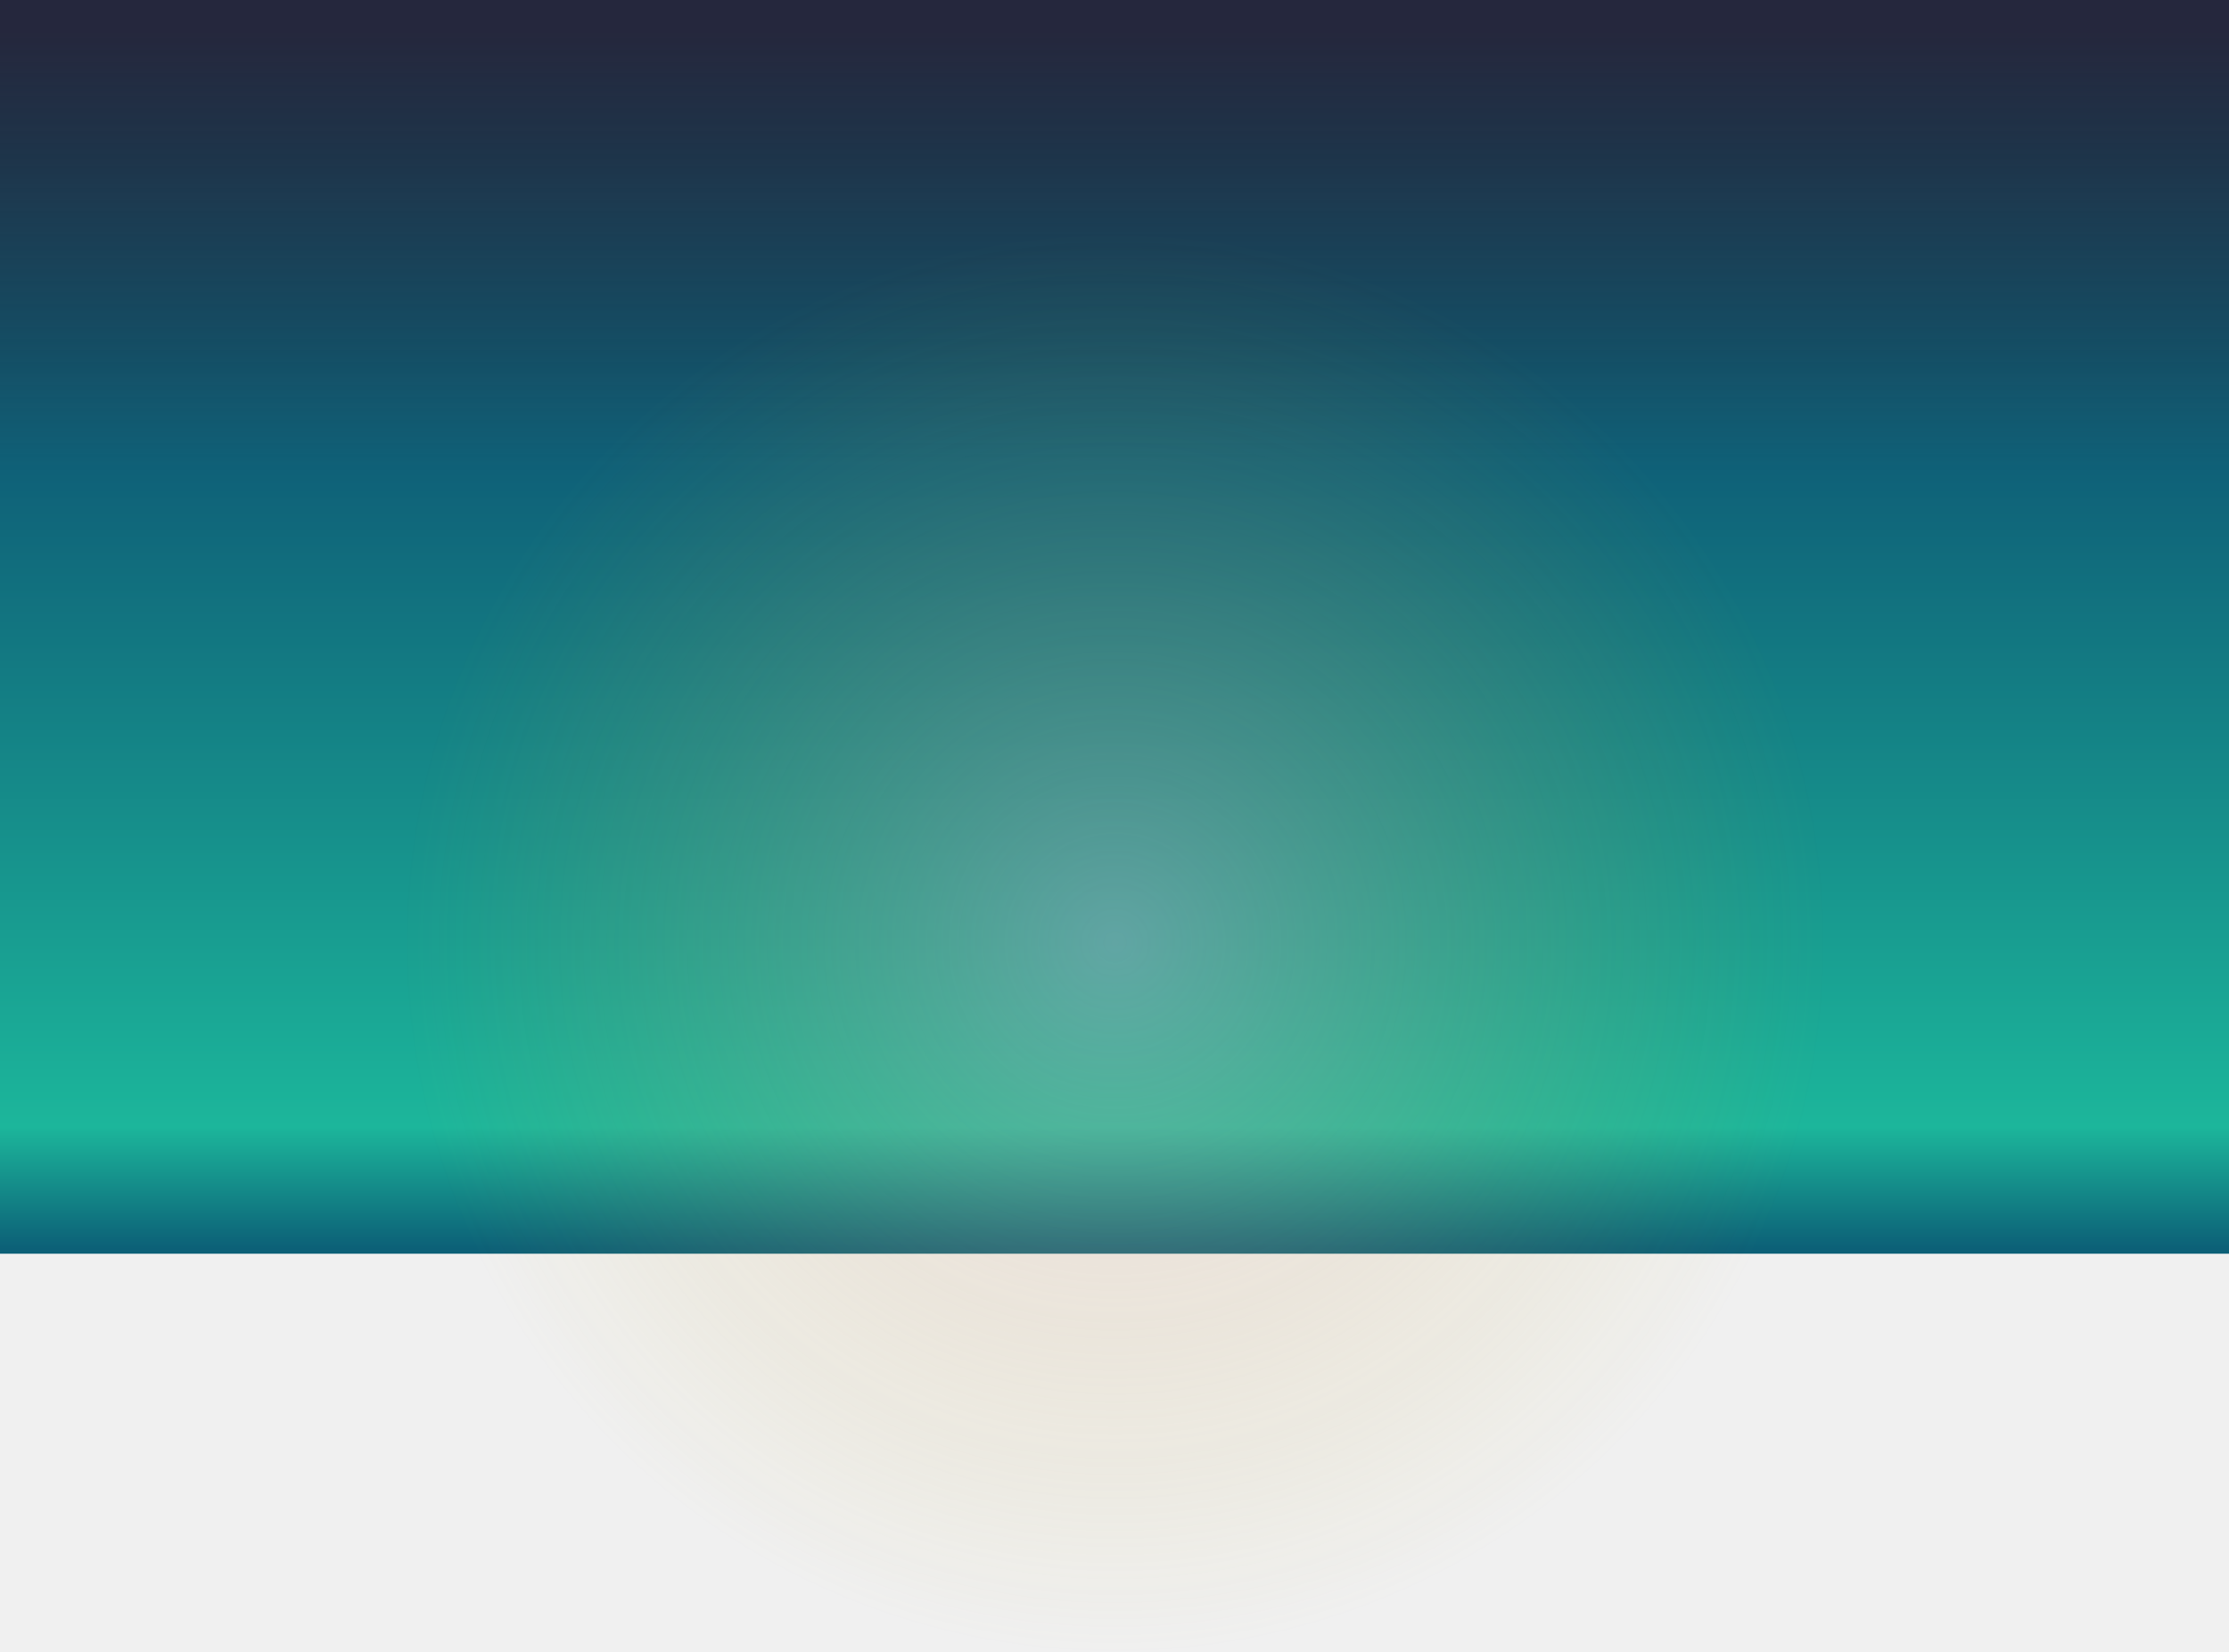
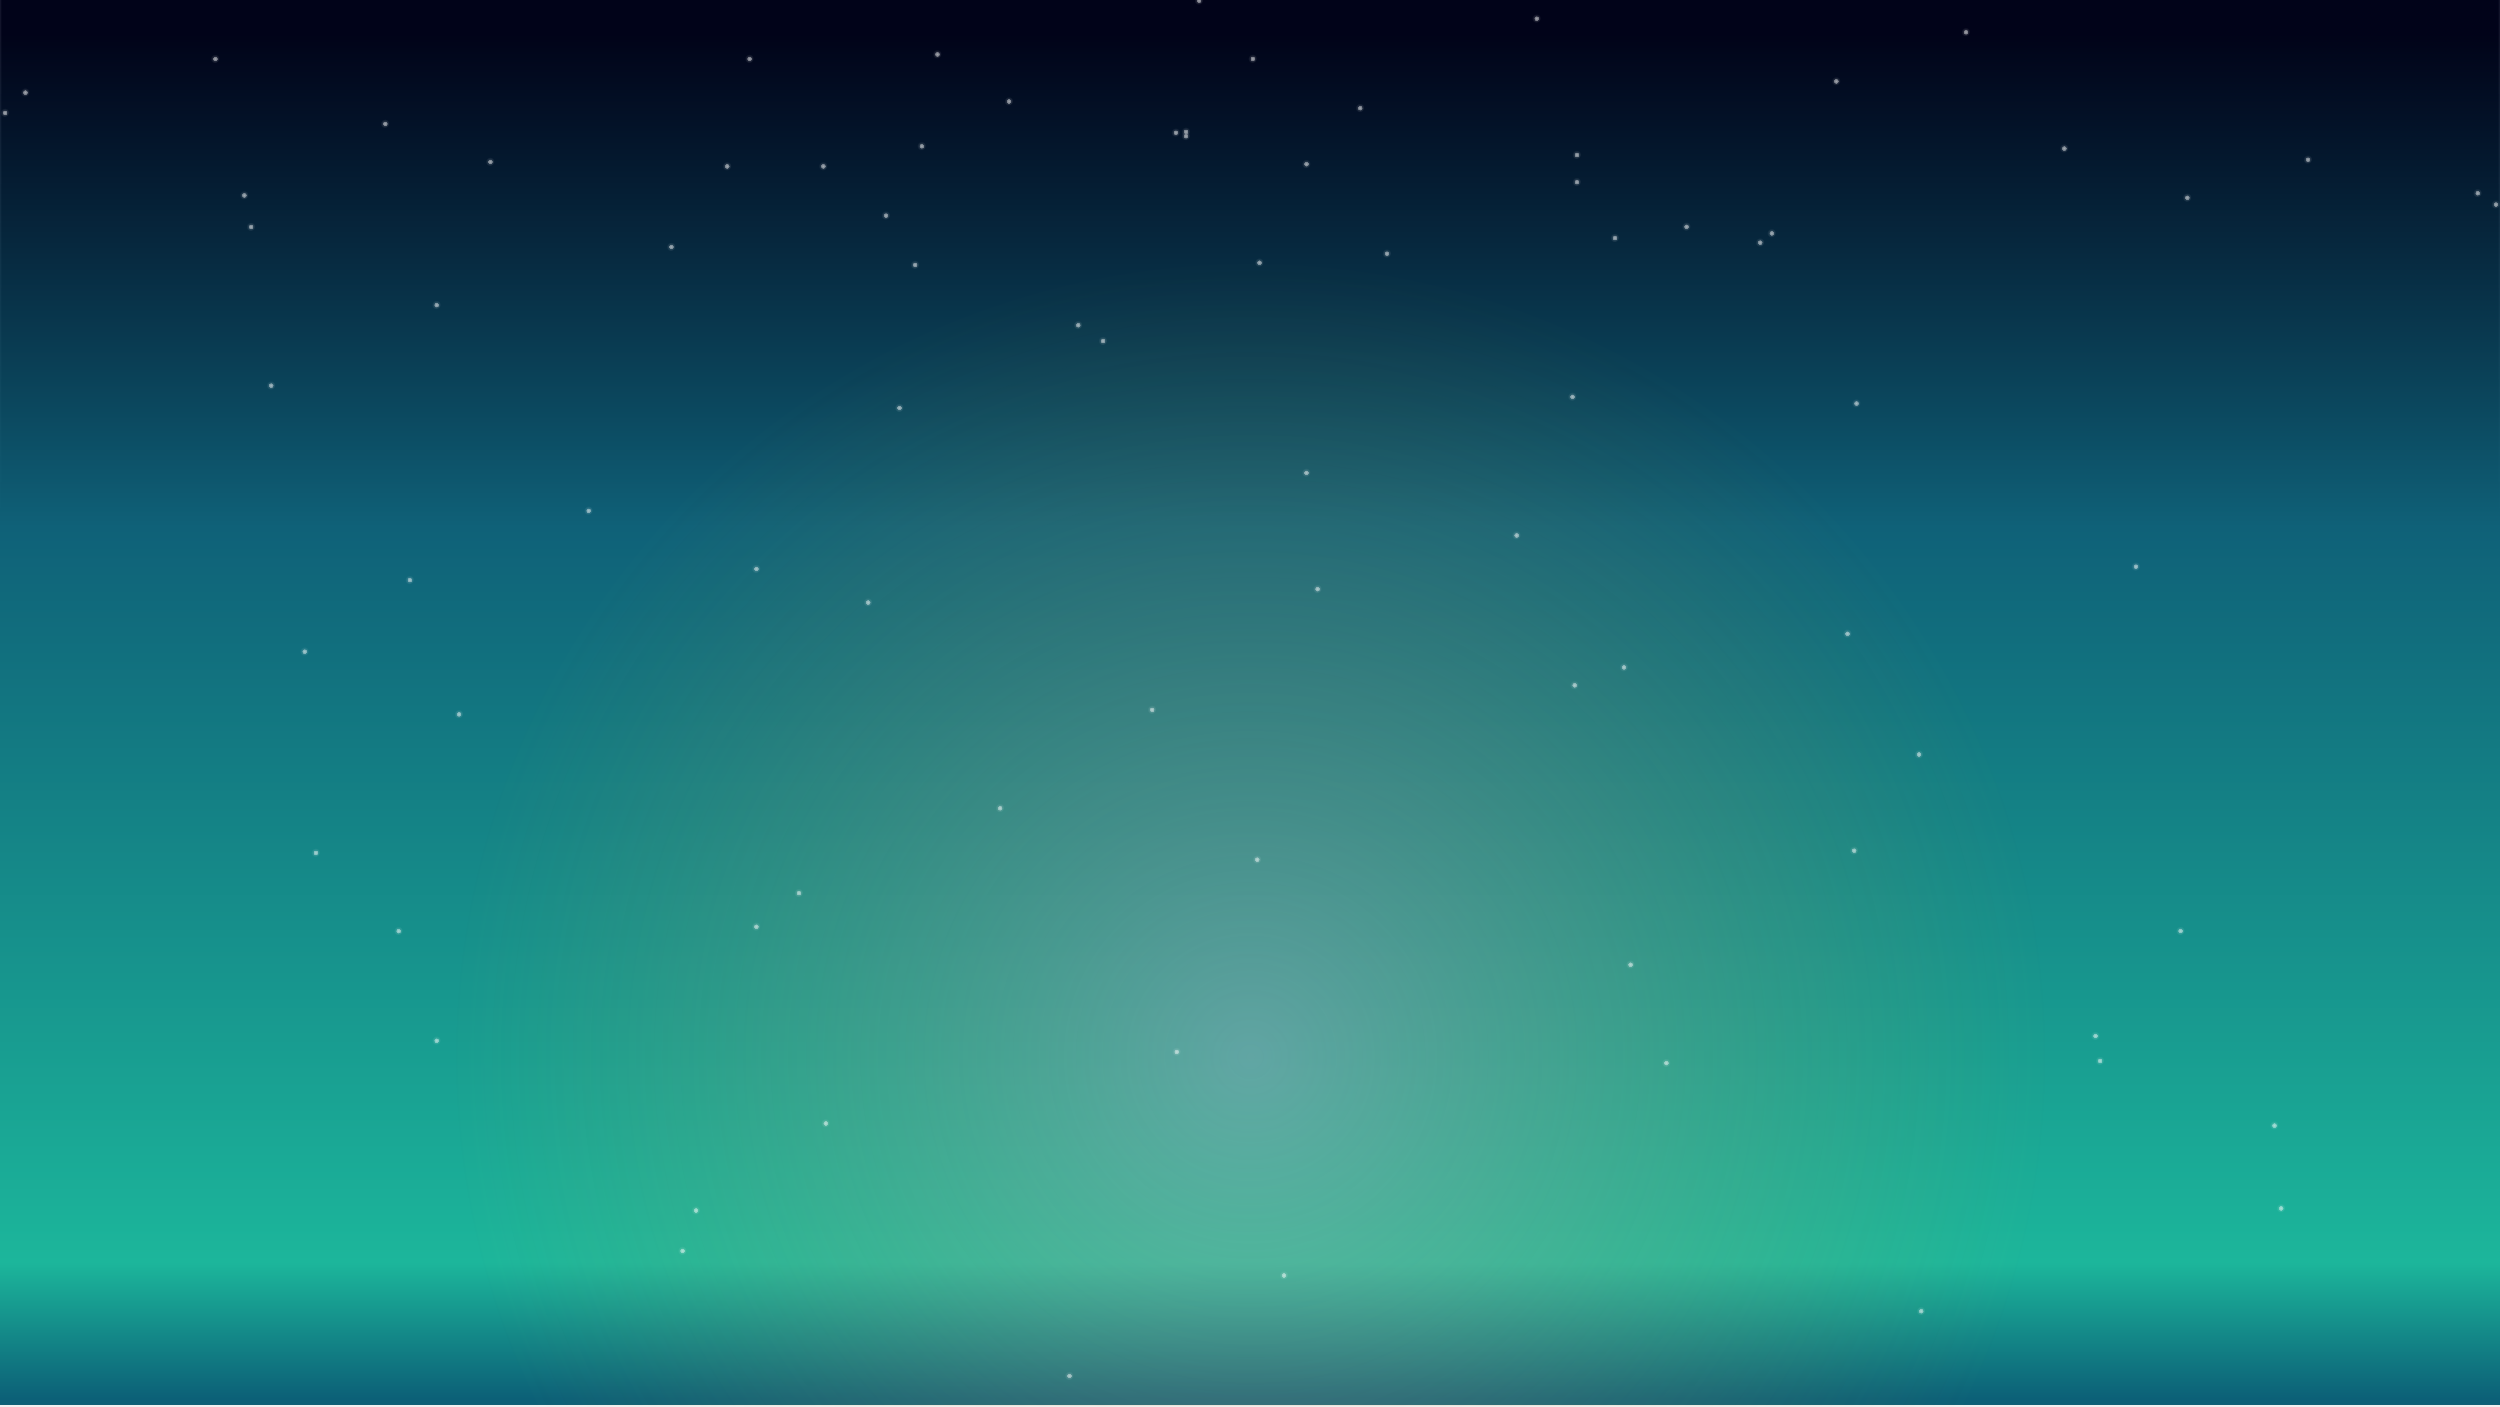
- <svg xmlns="http://www.w3.org/2000/svg" id="background" viewBox="0 0 1920 1423">
+ <svg xmlns="http://www.w3.org/2000/svg" viewBox="0 0 1920 1080">
  <defs>
    <style>
      .cls-1 {
+         fill: #fff;
+       }
+ 
+       .cls-1, .cls-4 {
+         stroke: #707070;
+       }
+ 
+       .cls-2 {
+         fill: none;
+       }
+ 
+       .cls-3 {
+         clip-path: url(#clip-path);
+       }
+ 
+       .cls-5 {
        fill: url(#linear-gradient);
      }

-       .cls-2 {
+       .cls-6 {
        fill: url(#radial-gradient);
      }
+ 
+       .cls-7 {
+         opacity: 0.64;
+       }
+ 
+       .cls-8 {
+         clip-path: url(#clip-path-2);
+       }
+ 
+       .cls-9 {
+         fill: url(#radial-gradient-2);
+       }
+ 
+       .cls-10 {
+         clip-path: url(#clip-path-52);
+       }
+ 
+       .cls-11 {
+         stroke: none;
+       }
    </style>
+     <clipPath id="clip-path">
+       <rect id="Rectangle_485" data-name="Rectangle 485" class="cls-1" width="1920" height="1080" transform="translate(1027 -3075)" />
+     </clipPath>
    <linearGradient id="linear-gradient" x1="0.513" y1="1" x2="0.513" y2="0.022" gradientUnits="objectBoundingBox">
      <stop offset="0" stop-color="#0c6077" />
      <stop offset="0.1" stop-color="#1cb69b" />
      <stop offset="0.639" stop-color="#0f6178" />
      <stop offset="1" stop-color="#01041d" stop-opacity="0.851" />
    </linearGradient>
    <radialGradient id="radial-gradient" cx="0.5" cy="0.5" r="0.5" gradientUnits="objectBoundingBox">
      <stop offset="0" stop-color="#e8b3c6" stop-opacity="0.349" />
      <stop offset="1" stop-color="#bfad2e" stop-opacity="0" />
    </radialGradient>
+     <clipPath id="clip-path-2">
+       <rect id="Rectangle_396" data-name="Rectangle 396" class="cls-2" width="7.038" height="7.038" transform="translate(0 0)" />
+     </clipPath>
+     <radialGradient id="radial-gradient-2" cx="3.948" cy="3.948" r="3.54" gradientUnits="userSpaceOnUse">
+       <stop offset="0" stop-color="#fff" />
+       <stop offset="0.457" stop-color="#fff" stop-opacity="0.702" />
+       <stop offset="0.522" stop-color="#fff" stop-opacity="0.2" />
+       <stop offset="1" stop-color="#fff" stop-opacity="0" />
+     </radialGradient>
+     <clipPath id="clip-path-52">
+       <rect id="Rectangle_446" data-name="Rectangle 446" class="cls-2" width="7.038" height="7.038" transform="translate(0)" />
+     </clipPath>
  </defs>
-   <rect id="Rectangle_357" data-name="Rectangle 357" class="cls-1" width="1920" height="1080" />
-   <ellipse id="Ellipse_7" data-name="Ellipse 7" class="cls-2" cx="610.5" cy="611" rx="610.5" ry="611" transform="translate(350 201)" />
+   <g id="Mask_Group_8" data-name="Mask Group 8" class="cls-3" transform="translate(-1027 3075)">
+     <g id="Rectangle_487" data-name="Rectangle 487" class="cls-4" transform="translate(1027 -3076)">
+       <rect class="cls-11" width="1920" height="1080" />
+       <rect class="cls-2" x="0.5" y="0.5" width="1919" height="1079" />
+     </g>
+     <g id="background" transform="translate(1027 -3076)">
+       <rect id="Rectangle_357" data-name="Rectangle 357" class="cls-5" width="1920" height="1080" />
+       <ellipse id="Ellipse_7" data-name="Ellipse 7" class="cls-6" cx="610.5" cy="611" rx="610.5" ry="611" transform="translate(350 201)" />
+     </g>
+     <g id="New_Symbol_1_copy" class="cls-7" transform="translate(1026.975 -3078.395)">
+       <g id="Group_180" data-name="Group 180" transform="translate(0.025 0.025)">
+         <g id="Group_92" data-name="Group 92" class="cls-8" transform="translate(511.68 189.129)">
+           <circle id="Ellipse_12" data-name="Ellipse 12" class="cls-9" cx="3.519" cy="3.519" r="3.519" transform="translate(0 0)" />
+         </g>
+         <g id="Group_93" data-name="Group 93" class="cls-8" transform="translate(628.431 127.23)">
+           <circle id="Ellipse_13" data-name="Ellipse 13" class="cls-9" cx="3.519" cy="3.519" r="3.519" transform="translate(0 0)" />
+         </g>
+         <g id="Group_94" data-name="Group 94" class="cls-8" transform="translate(771.039 77.386)">
+           <circle id="Ellipse_14" data-name="Ellipse 14" class="cls-9" cx="3.519" cy="3.519" r="3.519" transform="translate(0 0)" />
+         </g>
+         <g id="Group_95" data-name="Group 95" class="cls-8" transform="translate(1040.706 82.523)">
+           <circle id="Ellipse_15" data-name="Ellipse 15" class="cls-9" cx="3.519" cy="3.519" r="3.519" transform="translate(0 0)" />
+         </g>
+         <g id="Group_96" data-name="Group 96" class="cls-8" transform="translate(1207.185 118.496)">
+           <circle id="Ellipse_16" data-name="Ellipse 16" class="cls-9" cx="3.519" cy="3.519" r="3.519" transform="translate(0 0)" />
+         </g>
+         <g id="Group_97" data-name="Group 97" class="cls-8" transform="translate(1356.826 178.66)">
+           <circle id="Ellipse_17" data-name="Ellipse 17" class="cls-9" cx="3.519" cy="3.519" r="3.519" transform="translate(0 0)" />
+         </g>
+         <g id="Group_98" data-name="Group 98" class="cls-8" transform="translate(448.198 391.761)">
+           <circle id="Ellipse_18" data-name="Ellipse 18" class="cls-9" cx="3.519" cy="3.519" r="3.519" transform="translate(0 0)" />
+         </g>
+         <g id="Group_99" data-name="Group 99" class="cls-8" transform="translate(686.862 312.818)">
+           <circle id="Ellipse_19" data-name="Ellipse 19" class="cls-9" cx="3.519" cy="3.519" r="3.519" transform="translate(0 0)" />
+         </g>
+         <g id="Group_100" data-name="Group 100" class="cls-8" transform="translate(843.228 261.357)">
+           <circle id="Ellipse_20" data-name="Ellipse 20" class="cls-9" cx="3.519" cy="3.519" r="3.519" transform="translate(0 0)" />
+         </g>
+         <g id="Group_101" data-name="Group 101" class="cls-8" transform="translate(1061.274 194.292)">
+           <circle id="Ellipse_21" data-name="Ellipse 21" class="cls-9" cx="3.519" cy="3.519" r="3.519" transform="translate(0 0)" />
+         </g>
+         <g id="Group_102" data-name="Group 102" class="cls-8" transform="translate(1291.356 173.629)">
+           <circle id="Ellipse_22" data-name="Ellipse 22" class="cls-9" cx="3.519" cy="3.519" r="3.519" transform="translate(0 0)" />
+         </g>
+         <g id="Group_103" data-name="Group 103" class="cls-8" transform="translate(1347.911 185.808)">
+           <circle id="Ellipse_23" data-name="Ellipse 23" class="cls-9" cx="3.519" cy="3.519" r="3.519" transform="translate(0 0)" />
+         </g>
+         <g id="Group_104" data-name="Group 104" class="cls-8" transform="translate(1236.38 182.282)">
+           <circle id="Ellipse_24" data-name="Ellipse 24" class="cls-9" cx="3.519" cy="3.519" r="3.519" transform="translate(0 0)" />
+         </g>
+         <g id="Group_105" data-name="Group 105" class="cls-8" transform="translate(906.924 104.039)">
+           <circle id="Ellipse_25" data-name="Ellipse 25" class="cls-9" cx="3.519" cy="3.519" r="3.519" transform="translate(0 0)" />
+         </g>
+         <g id="Group_106" data-name="Group 106" class="cls-8" transform="translate(906.975 100.702)">
+           <circle id="Ellipse_26" data-name="Ellipse 26" class="cls-9" cx="3.519" cy="3.519" r="3.519" transform="translate(0 0)" />
+         </g>
+         <g id="Group_107" data-name="Group 107" class="cls-8" transform="translate(899.179 101.406)">
+           <circle id="Ellipse_27" data-name="Ellipse 27" class="cls-9" cx="3.519" cy="3.519" r="3.519" transform="translate(0 0)" />
+         </g>
+         <g id="Group_108" data-name="Group 108" class="cls-8" transform="translate(698.904 202.926)">
+           <circle id="Ellipse_28" data-name="Ellipse 28" class="cls-9" cx="3.519" cy="3.519" r="3.519" transform="translate(0 0)" />
+         </g>
+         <g id="Group_109" data-name="Group 109" class="cls-8" transform="translate(999.406 362.596)">
+           <circle id="Ellipse_29" data-name="Ellipse 29" class="cls-9" cx="3.519" cy="3.519" r="3.519" transform="translate(0 0)" />
+         </g>
+         <g id="Group_110" data-name="Group 110" class="cls-8" transform="translate(1243.297 511.972)">
+           <circle id="Ellipse_30" data-name="Ellipse 30" class="cls-9" cx="3.519" cy="3.519" r="3.519" transform="translate(0 0)" />
+         </g>
+         <g id="Group_111" data-name="Group 111" class="cls-8" transform="translate(1469.915 578.91)">
+           <circle id="Ellipse_31" data-name="Ellipse 31" class="cls-9" cx="3.519" cy="3.519" r="3.519" transform="translate(0 0)" />
+         </g>
+         <g id="Group_112" data-name="Group 112" class="cls-8" transform="translate(1421.868 309.343)">
+           <circle id="Ellipse_32" data-name="Ellipse 32" class="cls-9" cx="3.519" cy="3.519" r="3.519" transform="translate(0 0)" />
+         </g>
+         <g id="Group_113" data-name="Group 113" class="cls-8" transform="translate(1160.82 410.673)">
+           <circle id="Ellipse_33" data-name="Ellipse 33" class="cls-9" cx="3.519" cy="3.519" r="3.519" transform="translate(0 0)" />
+         </g>
+         <g id="Group_114" data-name="Group 114" class="cls-8" transform="translate(880.923 544.616)">
+           <circle id="Ellipse_34" data-name="Ellipse 34" class="cls-9" cx="3.519" cy="3.519" r="3.519" transform="translate(0 0)" />
+         </g>
+         <g id="Group_115" data-name="Group 115" class="cls-8" transform="translate(609.665 685.363)">
+           <circle id="Ellipse_35" data-name="Ellipse 35" class="cls-9" cx="3.519" cy="3.519" r="3.519" transform="translate(0 0)" />
+         </g>
+         <g id="Group_116" data-name="Group 116" class="cls-8" transform="translate(348.633 548.033)">
+           <circle id="Ellipse_36" data-name="Ellipse 36" class="cls-9" cx="3.519" cy="3.519" r="3.519" transform="translate(0 0)" />
+         </g>
+         <g id="Group_117" data-name="Group 117" class="cls-8" transform="translate(662.858 462.201)">
+           <circle id="Ellipse_37" data-name="Ellipse 37" class="cls-9" cx="3.519" cy="3.519" r="3.519" transform="translate(0 0)" />
+         </g>
+         <g id="Group_118" data-name="Group 118" class="cls-8" transform="translate(1007.99 451.919)">
+           <circle id="Ellipse_38" data-name="Ellipse 38" class="cls-9" cx="3.519" cy="3.519" r="3.519" transform="translate(0 0)" />
+         </g>
+         <g id="Group_119" data-name="Group 119" class="cls-8" transform="translate(1205.409 525.757)">
+           <circle id="Ellipse_39" data-name="Ellipse 39" class="cls-9" cx="3.519" cy="3.519" r="3.519" transform="translate(0 0)" />
+         </g>
+         <g id="Group_120" data-name="Group 120" class="cls-8" transform="translate(1420.078 652.781)">
+           <circle id="Ellipse_40" data-name="Ellipse 40" class="cls-9" cx="3.519" cy="3.519" r="3.519" transform="translate(0 0)" />
+         </g>
+         <g id="Group_121" data-name="Group 121" class="cls-8" transform="translate(1605.463 795.132)">
+           <circle id="Ellipse_41" data-name="Ellipse 41" class="cls-9" cx="3.519" cy="3.519" r="3.519" transform="translate(0 0)" />
+         </g>
+         <g id="Group_122" data-name="Group 122" class="cls-8" transform="translate(1608.939 814.266)">
+           <circle id="Ellipse_42" data-name="Ellipse 42" class="cls-9" cx="3.519" cy="3.519" r="3.519" transform="translate(0 0)" />
+         </g>
+         <g id="Group_123" data-name="Group 123" class="cls-8" transform="translate(1275.84 815.92)">
+           <circle id="Ellipse_43" data-name="Ellipse 43" class="cls-9" cx="3.519" cy="3.519" r="3.519" transform="translate(0 0)" />
+         </g>
+         <g id="Group_124" data-name="Group 124" class="cls-8" transform="translate(899.819 807.32)">
+           <circle id="Ellipse_44" data-name="Ellipse 44" class="cls-9" cx="3.519" cy="3.519" r="3.519" transform="translate(0 0)" />
+         </g>
+         <g id="Group_125" data-name="Group 125" class="cls-8" transform="translate(576.954 711.18)">
+           <circle id="Ellipse_45" data-name="Ellipse 45" class="cls-9" cx="3.519" cy="3.519" r="3.519" transform="translate(0 0)" />
+         </g>
+         <g id="Group_126" data-name="Group 126" class="cls-8" transform="translate(764.164 620.168)">
+           <circle id="Ellipse_46" data-name="Ellipse 46" class="cls-9" cx="3.519" cy="3.519" r="3.519" transform="translate(0 0)" />
+         </g>
+         <g id="Group_127" data-name="Group 127" class="cls-8" transform="translate(961.642 659.669)">
+           <circle id="Ellipse_47" data-name="Ellipse 47" class="cls-9" cx="3.519" cy="3.519" r="3.519" transform="translate(0 0)" />
+         </g>
+         <g id="Group_128" data-name="Group 128" class="cls-8" transform="translate(1248.354 740.335)">
+           <circle id="Ellipse_48" data-name="Ellipse 48" class="cls-9" cx="3.519" cy="3.519" r="3.519" transform="translate(0 0)" />
+         </g>
+         <g id="Group_129" data-name="Group 129" class="cls-8" transform="translate(1505.963 24.192)">
+           <circle id="Ellipse_49" data-name="Ellipse 49" class="cls-9" cx="3.519" cy="3.519" r="3.519" transform="translate(0 0)" />
+         </g>
+         <g id="Group_130" data-name="Group 130" class="cls-8" transform="translate(1406.387 61.955)">
+           <circle id="Ellipse_50" data-name="Ellipse 50" class="cls-9" cx="3.519" cy="3.519" r="3.519" transform="translate(0 0)" />
+         </g>
+         <g id="Group_131" data-name="Group 131" class="cls-8" transform="translate(999.461 125.549)">
+           <circle id="Ellipse_51" data-name="Ellipse 51" class="cls-9" cx="3.519" cy="3.519" r="3.519" transform="translate(0 0)" />
+         </g>
+         <g id="Group_132" data-name="Group 132" class="cls-8" transform="translate(704.045 111.755)">
+           <circle id="Ellipse_52" data-name="Ellipse 52" class="cls-9" cx="3.519" cy="3.519" r="3.519" transform="translate(0 0)" />
+         </g>
+         <g id="Group_133" data-name="Group 133" class="cls-8" transform="translate(291.967 94.6)">
+           <circle id="Ellipse_53" data-name="Ellipse 53" class="cls-9" cx="3.519" cy="3.519" r="3.519" transform="translate(0 0)" />
+         </g>
+         <g id="Group_134" data-name="Group 134" class="cls-8" transform="translate(0 86.172)">
+           <circle id="Ellipse_54" data-name="Ellipse 54" class="cls-9" cx="3.519" cy="3.519" r="3.519" transform="translate(0 0)" />
+         </g>
+         <g id="Group_135" data-name="Group 135" class="cls-8" transform="translate(1207.166 139.339)">
+           <circle id="Ellipse_55" data-name="Ellipse 55" class="cls-9" cx="3.519" cy="3.519" r="3.519" transform="translate(0 0)" />
+         </g>
+         <g id="Group_136" data-name="Group 136" class="cls-8" transform="translate(824.163 249.217)">
+           <circle id="Ellipse_56" data-name="Ellipse 56" class="cls-9" cx="3.519" cy="3.519" r="3.519" transform="translate(0 0)" />
+         </g>
+         <g id="Group_137" data-name="Group 137" class="cls-8" transform="translate(576.966 436.427)">
+           <circle id="Ellipse_57" data-name="Ellipse 57" class="cls-9" cx="3.519" cy="3.519" r="3.519" transform="translate(0 0)" />
+         </g>
+         <g id="Group_138" data-name="Group 138" class="cls-8" transform="translate(238.695 654.47)">
+           <circle id="Ellipse_58" data-name="Ellipse 58" class="cls-9" cx="3.519" cy="3.519" r="3.519" transform="translate(0 0)" />
+         </g>
+         <g id="Group_139" data-name="Group 139" class="cls-8" transform="translate(310.835 444.973)">
+           <circle id="Ellipse_59" data-name="Ellipse 59" class="cls-9" cx="3.519" cy="3.519" r="3.519" transform="translate(0 0)" />
+         </g>
+         <g id="Group_140" data-name="Group 140" class="cls-8" transform="translate(554.592 127.24)">
+           <circle id="Ellipse_60" data-name="Ellipse 60" class="cls-9" cx="3.519" cy="3.519" r="3.519" transform="translate(0 0)" />
+         </g>
+         <g id="Group_141" data-name="Group 141" class="cls-8" transform="translate(716.042 41.252)">
+           <circle id="Ellipse_61" data-name="Ellipse 61" class="cls-9" cx="3.519" cy="3.519" r="3.519" transform="translate(0 0)" />
+         </g>
+         <g id="Group_142" data-name="Group 142" class="cls-10" transform="translate(916.967)">
+           <circle id="Ellipse_62" data-name="Ellipse 62" class="cls-9" cx="3.519" cy="3.519" r="3.519" transform="translate(0)" />
+         </g>
+         <g id="Group_143" data-name="Group 143" class="cls-8" transform="translate(1176.294 13.812)">
+           <circle id="Ellipse_63" data-name="Ellipse 63" class="cls-9" cx="3.519" cy="3.519" r="3.519" transform="translate(0 0)" />
+         </g>
+         <g id="Group_144" data-name="Group 144" class="cls-8" transform="translate(1414.962 486.184)">
+           <circle id="Ellipse_64" data-name="Ellipse 64" class="cls-9" cx="3.519" cy="3.519" r="3.519" transform="translate(0 0)" />
+         </g>
+         <g id="Group_145" data-name="Group 145" class="cls-8" transform="translate(1203.765 304.208)">
+           <circle id="Ellipse_65" data-name="Ellipse 65" class="cls-9" cx="3.519" cy="3.519" r="3.519" transform="translate(0 0)" />
+         </g>
+         <g id="Group_146" data-name="Group 146" class="cls-8" transform="translate(963.361 201.197)">
+           <circle id="Ellipse_66" data-name="Ellipse 66" class="cls-9" cx="3.519" cy="3.519" r="3.519" transform="translate(0 0)" />
+         </g>
+         <g id="Group_147" data-name="Group 147" class="cls-8" transform="translate(676.534 165.068)">
+           <circle id="Ellipse_67" data-name="Ellipse 67" class="cls-9" cx="3.519" cy="3.519" r="3.519" transform="translate(0 0)" />
+         </g>
+         <g id="Group_148" data-name="Group 148" class="cls-8" transform="translate(372.673 123.81)">
+           <circle id="Ellipse_68" data-name="Ellipse 68" class="cls-9" cx="3.519" cy="3.519" r="3.519" transform="translate(0 0)" />
+         </g>
+         <g id="Group_149" data-name="Group 149" class="cls-8" transform="translate(302.265 714.579)">
+           <circle id="Ellipse_69" data-name="Ellipse 69" class="cls-9" cx="3.519" cy="3.519" r="3.519" transform="translate(0 0)" />
+         </g>
+         <g id="Group_150" data-name="Group 150" class="cls-8" transform="translate(630.263 862.248)">
+           <circle id="Ellipse_70" data-name="Ellipse 70" class="cls-9" cx="3.519" cy="3.519" r="3.519" transform="translate(0 0)" />
+         </g>
+         <g id="Group_151" data-name="Group 151" class="cls-8" transform="translate(982.242 978.995)">
+           <circle id="Ellipse_71" data-name="Ellipse 71" class="cls-9" cx="3.519" cy="3.519" r="3.519" transform="translate(0 0)" />
+         </g>
+         <g id="Group_152" data-name="Group 152" class="cls-8" transform="translate(1344.497 1126.633)">
+           <circle id="Ellipse_72" data-name="Ellipse 72" class="cls-9" cx="3.519" cy="3.519" r="3.519" transform="translate(0 0)" />
+         </g>
+         <g id="Group_153" data-name="Group 153" class="cls-8" transform="translate(1471.558 1006.452)">
+           <circle id="Ellipse_73" data-name="Ellipse 73" class="cls-9" cx="3.519" cy="3.519" r="3.519" transform="translate(0 0)" />
+         </g>
+         <g id="Group_154" data-name="Group 154" class="cls-8" transform="translate(1111.002 1164.406)">
+           <circle id="Ellipse_74" data-name="Ellipse 74" class="cls-9" cx="3.519" cy="3.519" r="3.519" transform="translate(0 0)" />
+         </g>
+         <g id="Group_155" data-name="Group 155" class="cls-8" transform="translate(825.994 1260.546)">
+           <circle id="Ellipse_75" data-name="Ellipse 75" class="cls-9" cx="3.519" cy="3.519" r="3.519" transform="translate(0 0)" />
+         </g>
+         <g id="Group_156" data-name="Group 156" class="cls-8" transform="translate(633.68 1246.806)">
+           <circle id="Ellipse_76" data-name="Ellipse 76" class="cls-9" cx="3.519" cy="3.519" r="3.519" transform="translate(0 0)" />
+         </g>
+         <g id="Group_157" data-name="Group 157" class="cls-8" transform="translate(384.706 1114.608)">
+           <circle id="Ellipse_77" data-name="Ellipse 77" class="cls-9" cx="3.519" cy="3.519" r="3.519" transform="translate(0 0)" />
+         </g>
+         <g id="Group_158" data-name="Group 158" class="cls-8" transform="translate(530.661 929.145)">
+           <circle id="Ellipse_78" data-name="Ellipse 78" class="cls-9" cx="3.519" cy="3.519" r="3.519" transform="translate(0 0)" />
+         </g>
+         <g id="Group_159" data-name="Group 159" class="cls-8" transform="translate(817.401 1056.251)">
+           <circle id="Ellipse_79" data-name="Ellipse 79" class="cls-9" cx="3.519" cy="3.519" r="3.519" transform="translate(0 0)" />
+         </g>
+         <g id="Group_160" data-name="Group 160" class="cls-8" transform="translate(520.319 960.183)">
+           <circle id="Ellipse_80" data-name="Ellipse 80" class="cls-9" cx="3.519" cy="3.519" r="3.519" transform="translate(0 0)" />
+         </g>
+         <g id="Group_161" data-name="Group 161" class="cls-8" transform="translate(331.459 798.735)">
+           <circle id="Ellipse_81" data-name="Ellipse 81" class="cls-9" cx="3.519" cy="3.519" r="3.519" transform="translate(0 0)" />
+         </g>
+         <g id="Group_162" data-name="Group 162" class="cls-8" transform="translate(230.096 499.938)">
+           <circle id="Ellipse_82" data-name="Ellipse 82" class="cls-9" cx="3.519" cy="3.519" r="3.519" transform="translate(0 0)" />
+         </g>
+         <g id="Group_163" data-name="Group 163" class="cls-8" transform="translate(204.36 295.619)">
+           <circle id="Ellipse_83" data-name="Ellipse 83" class="cls-9" cx="3.519" cy="3.519" r="3.519" transform="translate(0 0)" />
+         </g>
+         <g id="Group_164" data-name="Group 164" class="cls-8" transform="translate(188.938 173.759)">
+           <circle id="Ellipse_84" data-name="Ellipse 84" class="cls-9" cx="3.519" cy="3.519" r="3.519" transform="translate(0 0)" />
+         </g>
+         <g id="Group_165" data-name="Group 165" class="cls-8" transform="translate(183.753 149.528)">
+           <circle id="Ellipse_85" data-name="Ellipse 85" class="cls-9" cx="3.519" cy="3.519" r="3.519" transform="translate(0 0)" />
+         </g>
+         <g id="Group_166" data-name="Group 166" class="cls-8" transform="translate(331.449 233.778)">
+           <circle id="Ellipse_86" data-name="Ellipse 86" class="cls-9" cx="3.519" cy="3.519" r="3.519" transform="translate(0 0)" />
+         </g>
+         <g id="Group_167" data-name="Group 167" class="cls-8" transform="translate(15.607 70.554)">
+           <circle id="Ellipse_87" data-name="Ellipse 87" class="cls-9" cx="3.519" cy="3.519" r="3.519" transform="translate(0 0)" />
+         </g>
+         <g id="Group_168" data-name="Group 168" class="cls-8" transform="translate(161.48 44.808)">
+           <circle id="Ellipse_88" data-name="Ellipse 88" class="cls-9" cx="3.519" cy="3.519" r="3.519" transform="translate(0 0)" />
+         </g>
+         <g id="Group_169" data-name="Group 169" class="cls-8" transform="translate(571.785 44.725)">
+           <circle id="Ellipse_89" data-name="Ellipse 89" class="cls-9" cx="3.519" cy="3.519" r="3.519" transform="translate(0 0)" />
+         </g>
+         <g id="Group_170" data-name="Group 170" class="cls-8" transform="translate(958.258 44.693)">
+           <circle id="Ellipse_90" data-name="Ellipse 90" class="cls-9" cx="3.519" cy="3.519" r="3.519" transform="translate(0 0)" />
+         </g>
+         <g id="Group_171" data-name="Group 171" class="cls-8" transform="translate(1581.501 113.539)">
+           <circle id="Ellipse_91" data-name="Ellipse 91" class="cls-9" cx="3.519" cy="3.519" r="3.519" transform="translate(0 0)" />
+         </g>
+         <g id="Group_172" data-name="Group 172" class="cls-8" transform="translate(1768.626 122.134)">
+           <circle id="Ellipse_92" data-name="Ellipse 92" class="cls-9" cx="3.519" cy="3.519" r="3.519" transform="translate(0 0)" />
+         </g>
+         <g id="Group_173" data-name="Group 173" class="cls-8" transform="translate(1898.977 147.839)">
+           <circle id="Ellipse_93" data-name="Ellipse 93" class="cls-9" cx="3.519" cy="3.519" r="3.519" transform="translate(0 0)" />
+         </g>
+         <g id="Group_174" data-name="Group 174" class="cls-8" transform="translate(1912.962 156.586)">
+           <circle id="Ellipse_94" data-name="Ellipse 94" class="cls-9" cx="3.519" cy="3.519" r="3.519" transform="translate(0 0)" />
+         </g>
+         <g id="Group_175" data-name="Group 175" class="cls-8" transform="translate(1675.922 151.345)">
+           <circle id="Ellipse_95" data-name="Ellipse 95" class="cls-9" cx="3.519" cy="3.519" r="3.519" transform="translate(0 0)" />
+         </g>
+         <g id="Group_176" data-name="Group 176" class="cls-8" transform="translate(1636.458 434.665)">
+           <circle id="Ellipse_96" data-name="Ellipse 96" class="cls-9" cx="3.519" cy="3.519" r="3.519" transform="translate(0 0)" />
+         </g>
+         <g id="Group_177" data-name="Group 177" class="cls-8" transform="translate(1670.782 714.499)">
+           <circle id="Ellipse_97" data-name="Ellipse 97" class="cls-9" cx="3.519" cy="3.519" r="3.519" transform="translate(0 0)" />
+         </g>
+         <g id="Group_178" data-name="Group 178" class="cls-8" transform="translate(1742.873 863.891)">
+           <circle id="Ellipse_98" data-name="Ellipse 98" class="cls-9" cx="3.519" cy="3.519" r="3.519" transform="translate(0 0)" />
+         </g>
+         <g id="Group_179" data-name="Group 179" class="cls-8" transform="translate(1748.007 927.488)">
+           <circle id="Ellipse_99" data-name="Ellipse 99" class="cls-9" cx="3.519" cy="3.519" r="3.519" transform="translate(0 0)" />
+         </g>
+       </g>
+     </g>
+   </g>
</svg>
